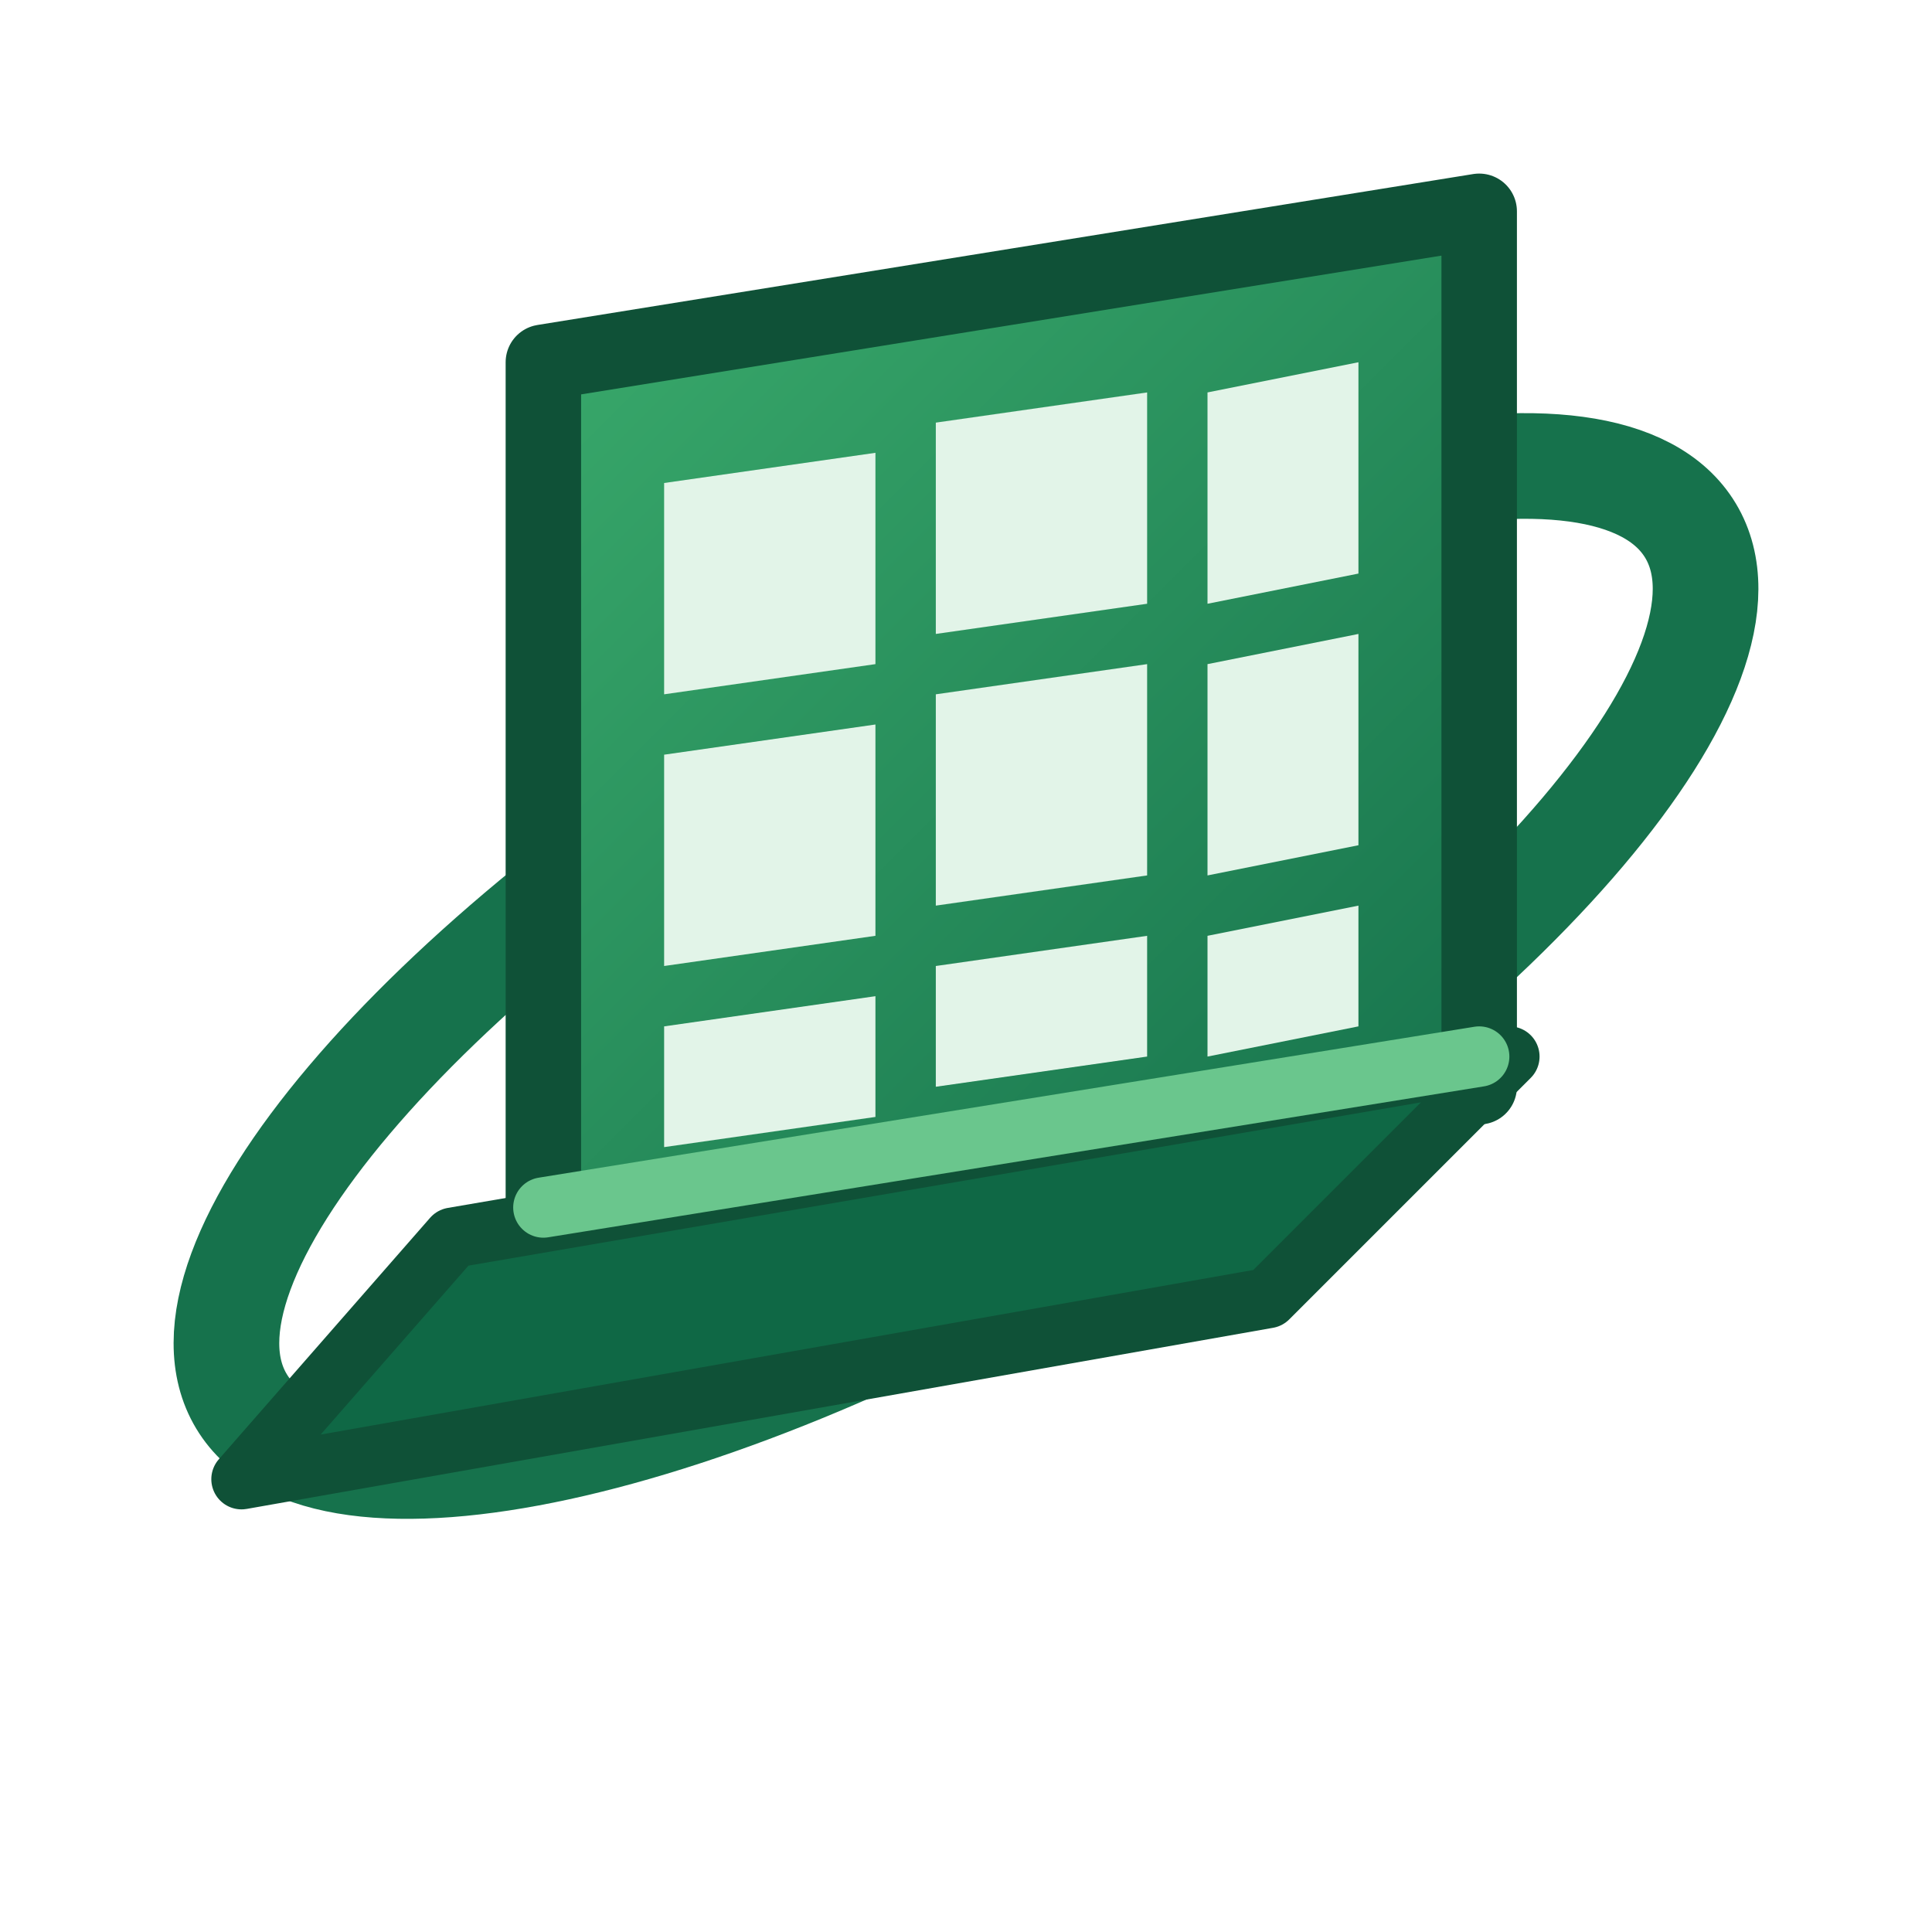
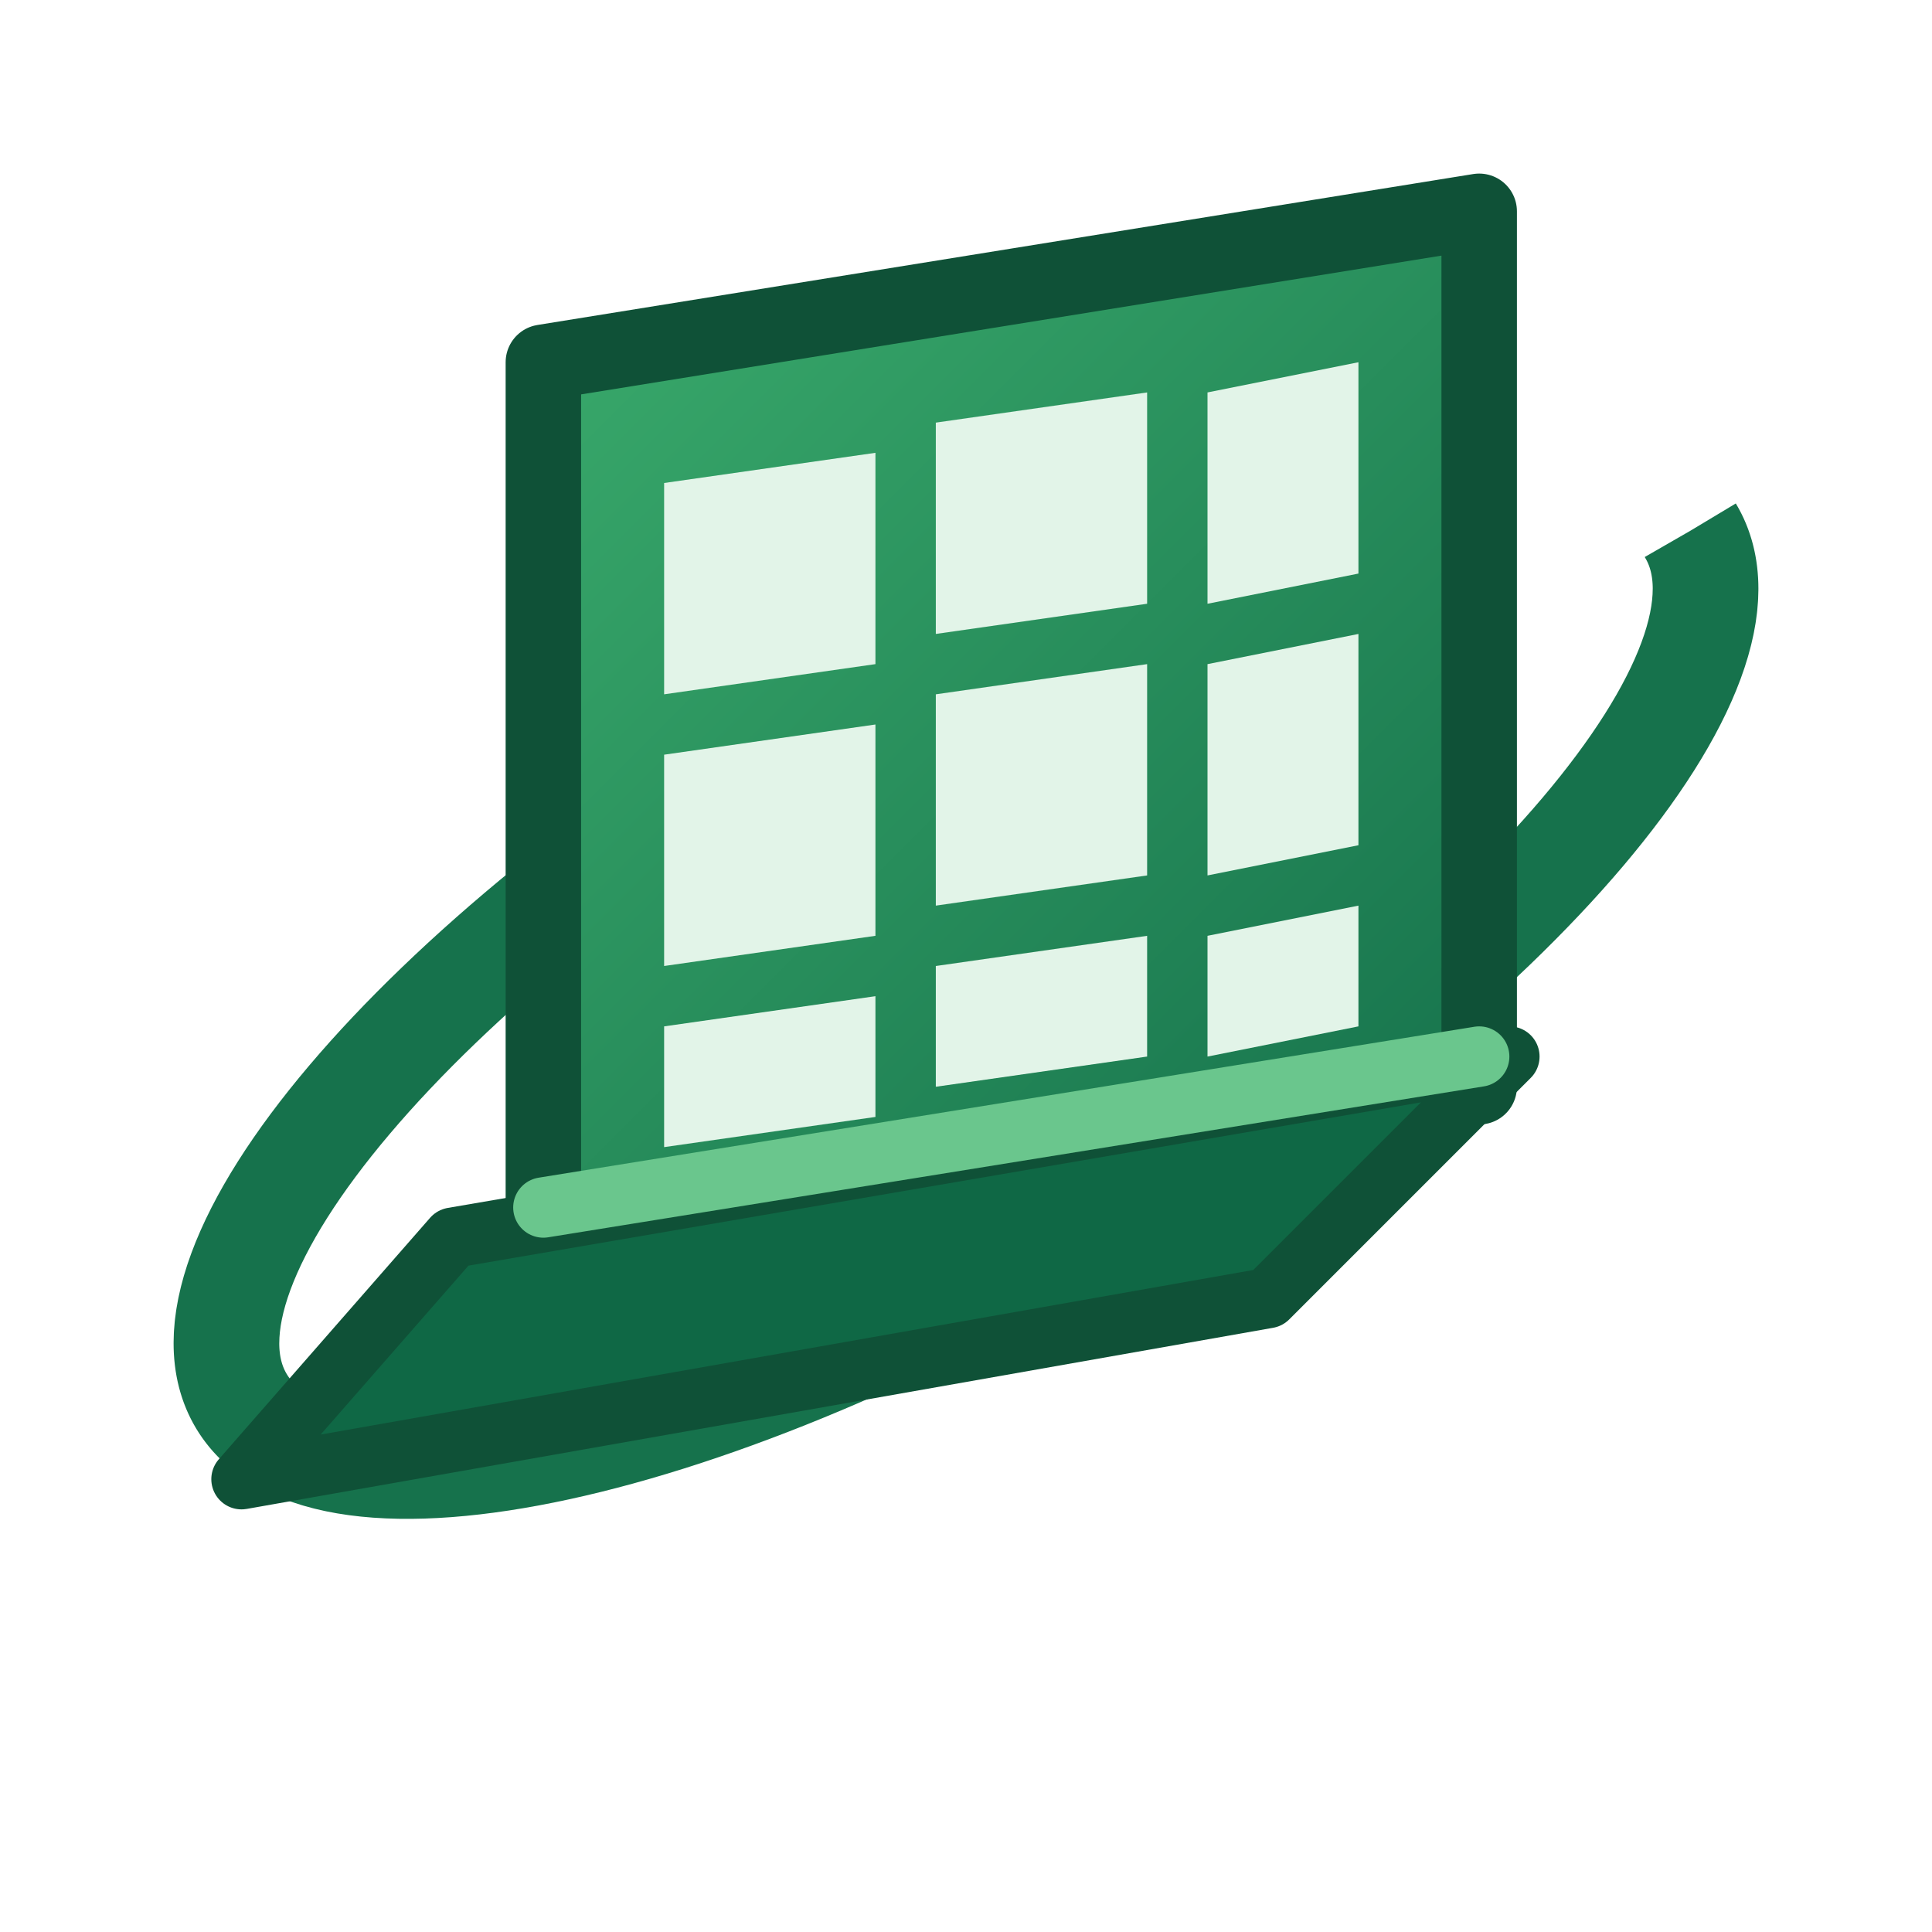
<svg xmlns="http://www.w3.org/2000/svg" viewBox="0 0 64 64" fill="none">
+   <style>
+     .orbit {
+       stroke-dasharray: 106 20;
+       animation: orbit-flow 4.8s linear infinite;
+     }
+ 
+     .screen-tiles {
+       transform-box: fill-box;
+       transform-origin: center;
+       animation: screen-shimmer 3.2s ease-in-out infinite;
+     }
+ 
+     @keyframes orbit-flow {
+       to { stroke-dashoffset: -126; }
+     }
+ 
+     @keyframes screen-shimmer {
+       0%, 100% { opacity: 1; }
+       50% { opacity: .7; }
+     }
+ 
+     @media (prefers-reduced-motion: reduce) {
+       .orbit, .screen-tiles { animation: none; }
+     }
+   </style>
  <defs>
    <linearGradient id="screen" x1="18" y1="10" x2="48" y2="40" gradientUnits="userSpaceOnUse">
      <stop stop-color="#39A96B" />
      <stop offset="1" stop-color="#16724C" />
    </linearGradient>
  </defs>
-   <ellipse cx="32" cy="32" rx="28" ry="9.5" transform="rotate(-31 32 32)" stroke="#16724C" stroke-width="3.5" />
+   <ellipse class="orbit" cx="32" cy="32" rx="28" ry="9.5" transform="rotate(-31 32 32)" stroke="#16724C" stroke-width="3.5" />
  <path d="m18 12 31-5v29l-31 5V12Z" fill="url(#screen)" stroke="#0F5137" stroke-width="2.5" stroke-linejoin="round" />
-   <path d="m22 16 7-1v7l-7 1v-7Zm9-2 7-1v7l-7 1v-7Zm9-1 5-1v7l-5 1v-7ZM22 25l7-1v7l-7 1v-7Zm9-2 7-1v7l-7 1v-7Zm9-1 5-1v7l-5 1v-7ZM22 34l7-1v4l-7 1v-4Zm9-2 7-1v4l-7 1v-4Zm9-1 5-1v4l-5 1v-4Z" fill="#E2F4E8" />
+   <path class="screen-tiles" d="m22 16 7-1v7l-7 1v-7Zm9-2 7-1v7l-7 1v-7Zm9-1 5-1v7l-5 1v-7ZM22 25l7-1v7l-7 1v-7Zm9-2 7-1v7l-7 1v-7Zm9-1 5-1v7l-5 1v-7ZM22 34l7-1v4l-7 1v-4Zm9-2 7-1v4l-7 1v-4Zm9-1 5-1v4l-5 1v-4Z" fill="#E2F4E8" />
  <path d="m15 41 35-6-8 8-34 6 7-8Z" fill="#0F6845" stroke="#0F5137" stroke-width="2" stroke-linejoin="round" />
  <path d="m18 40 31-5" stroke="#6AC68D" stroke-width="2" stroke-linecap="round" />
</svg>
